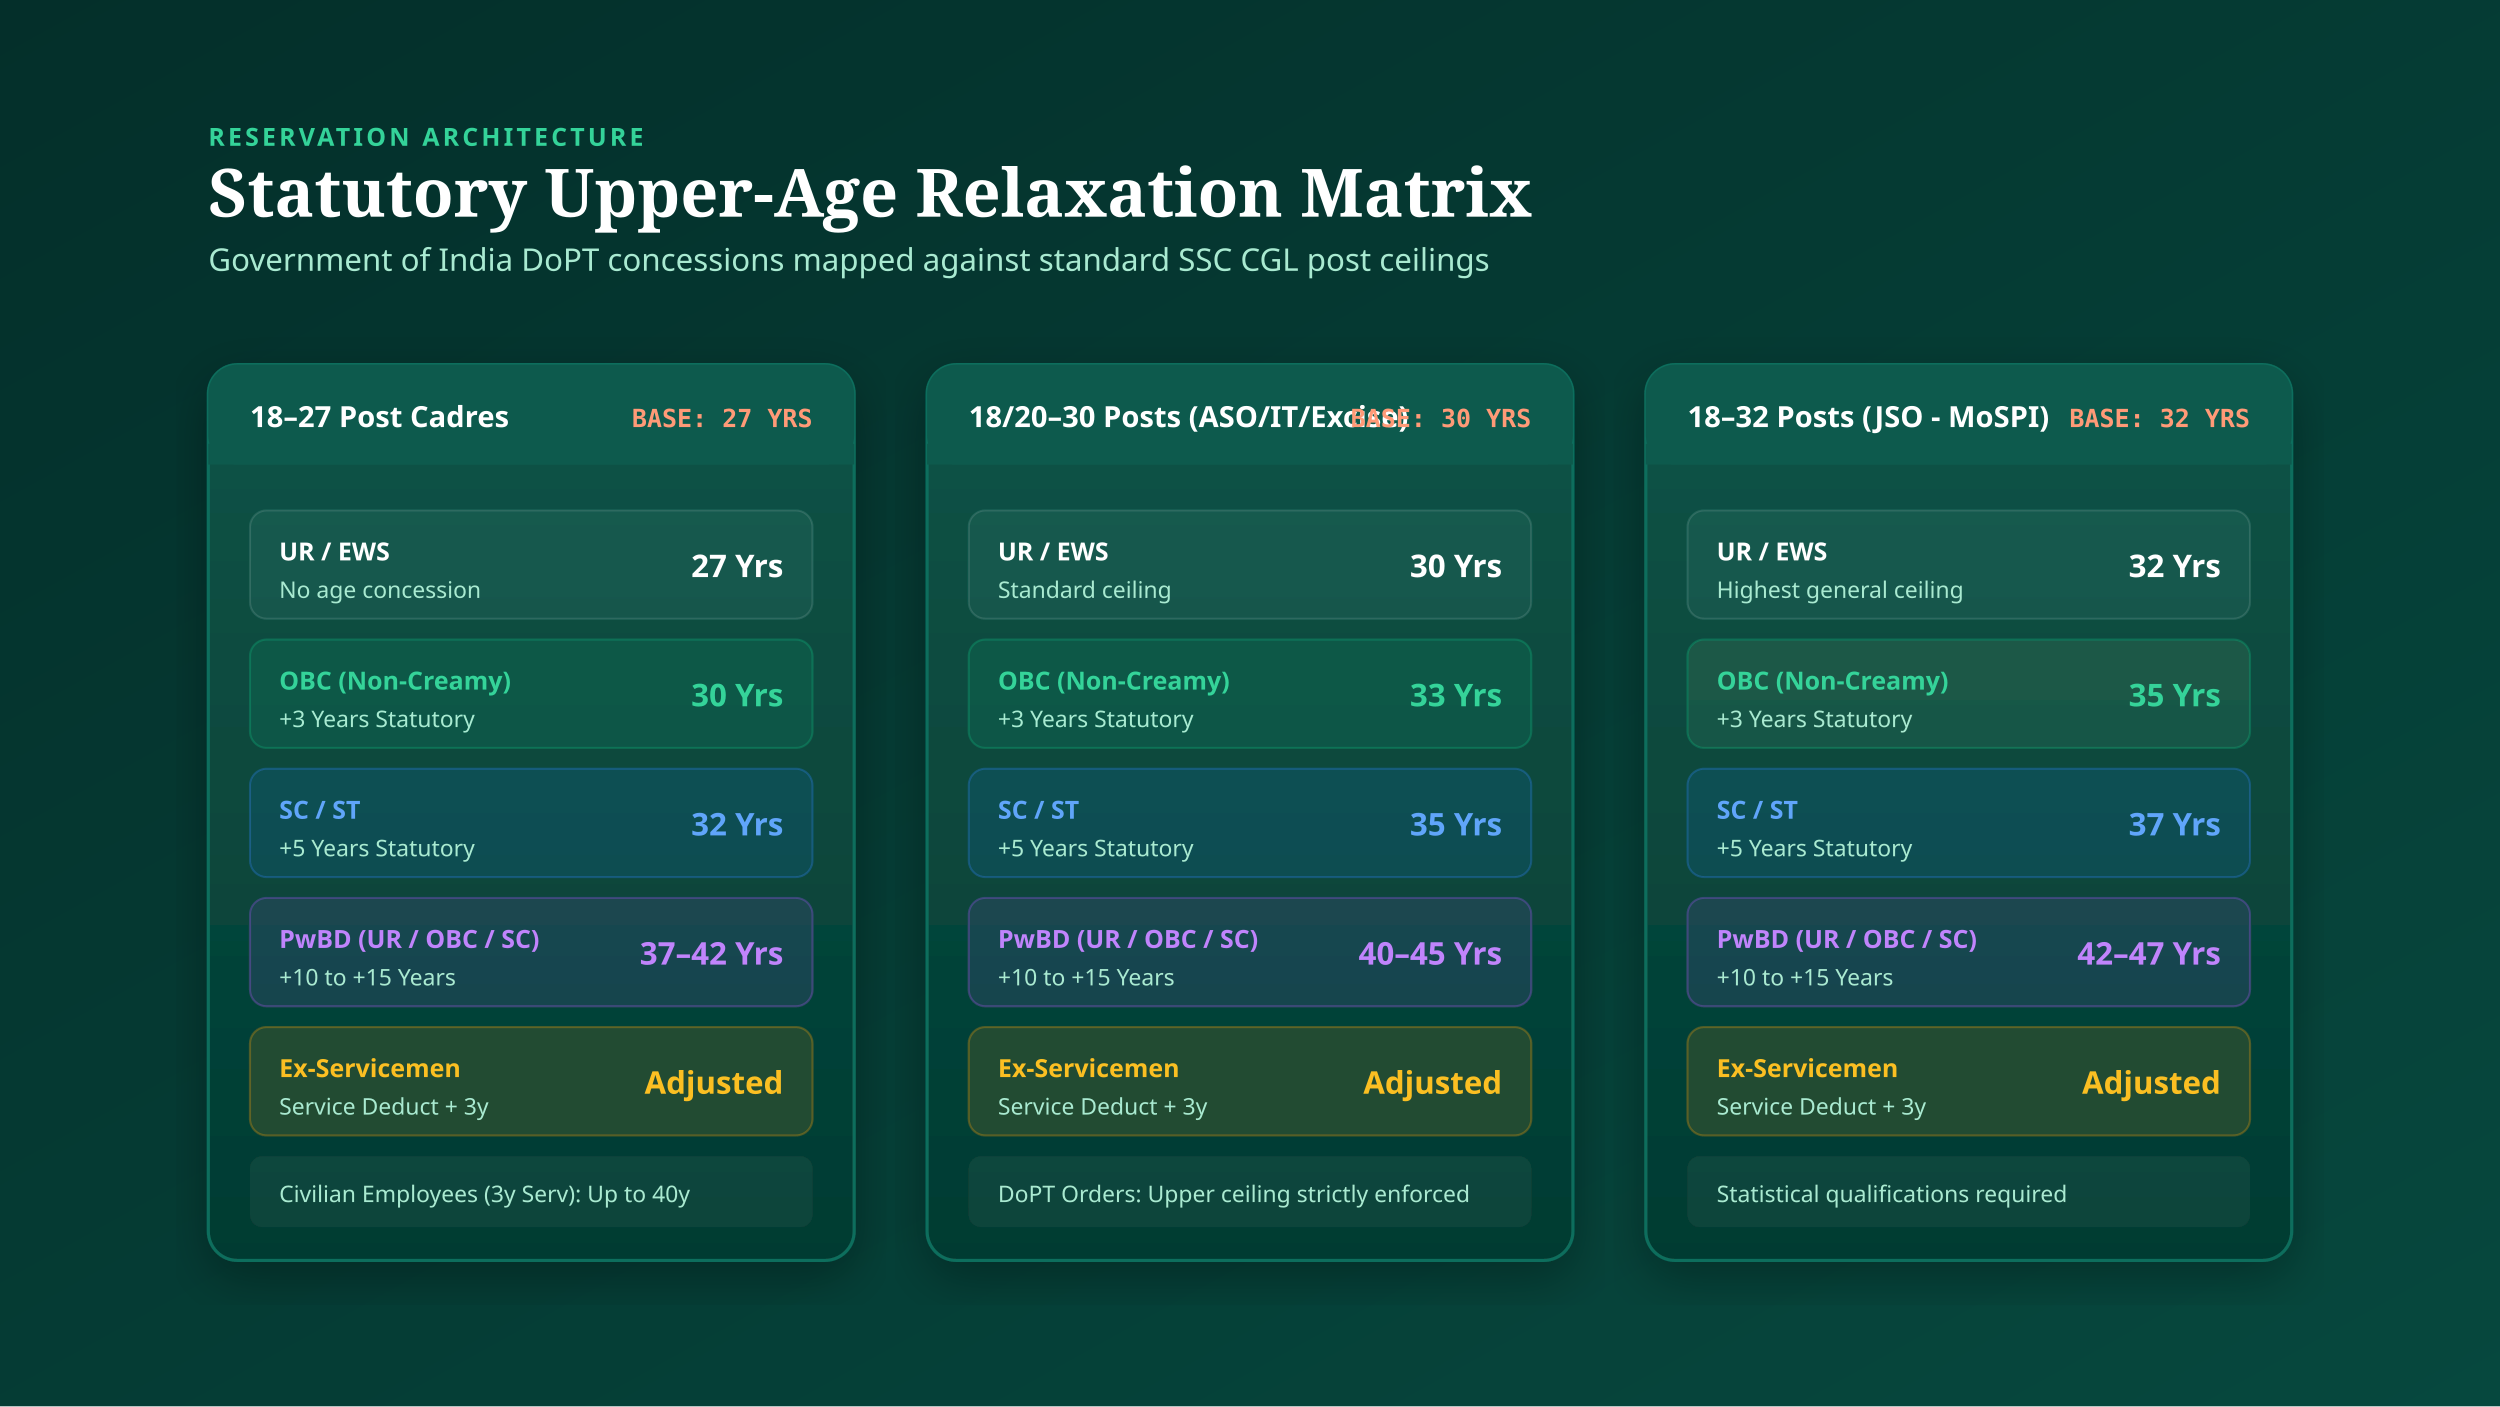
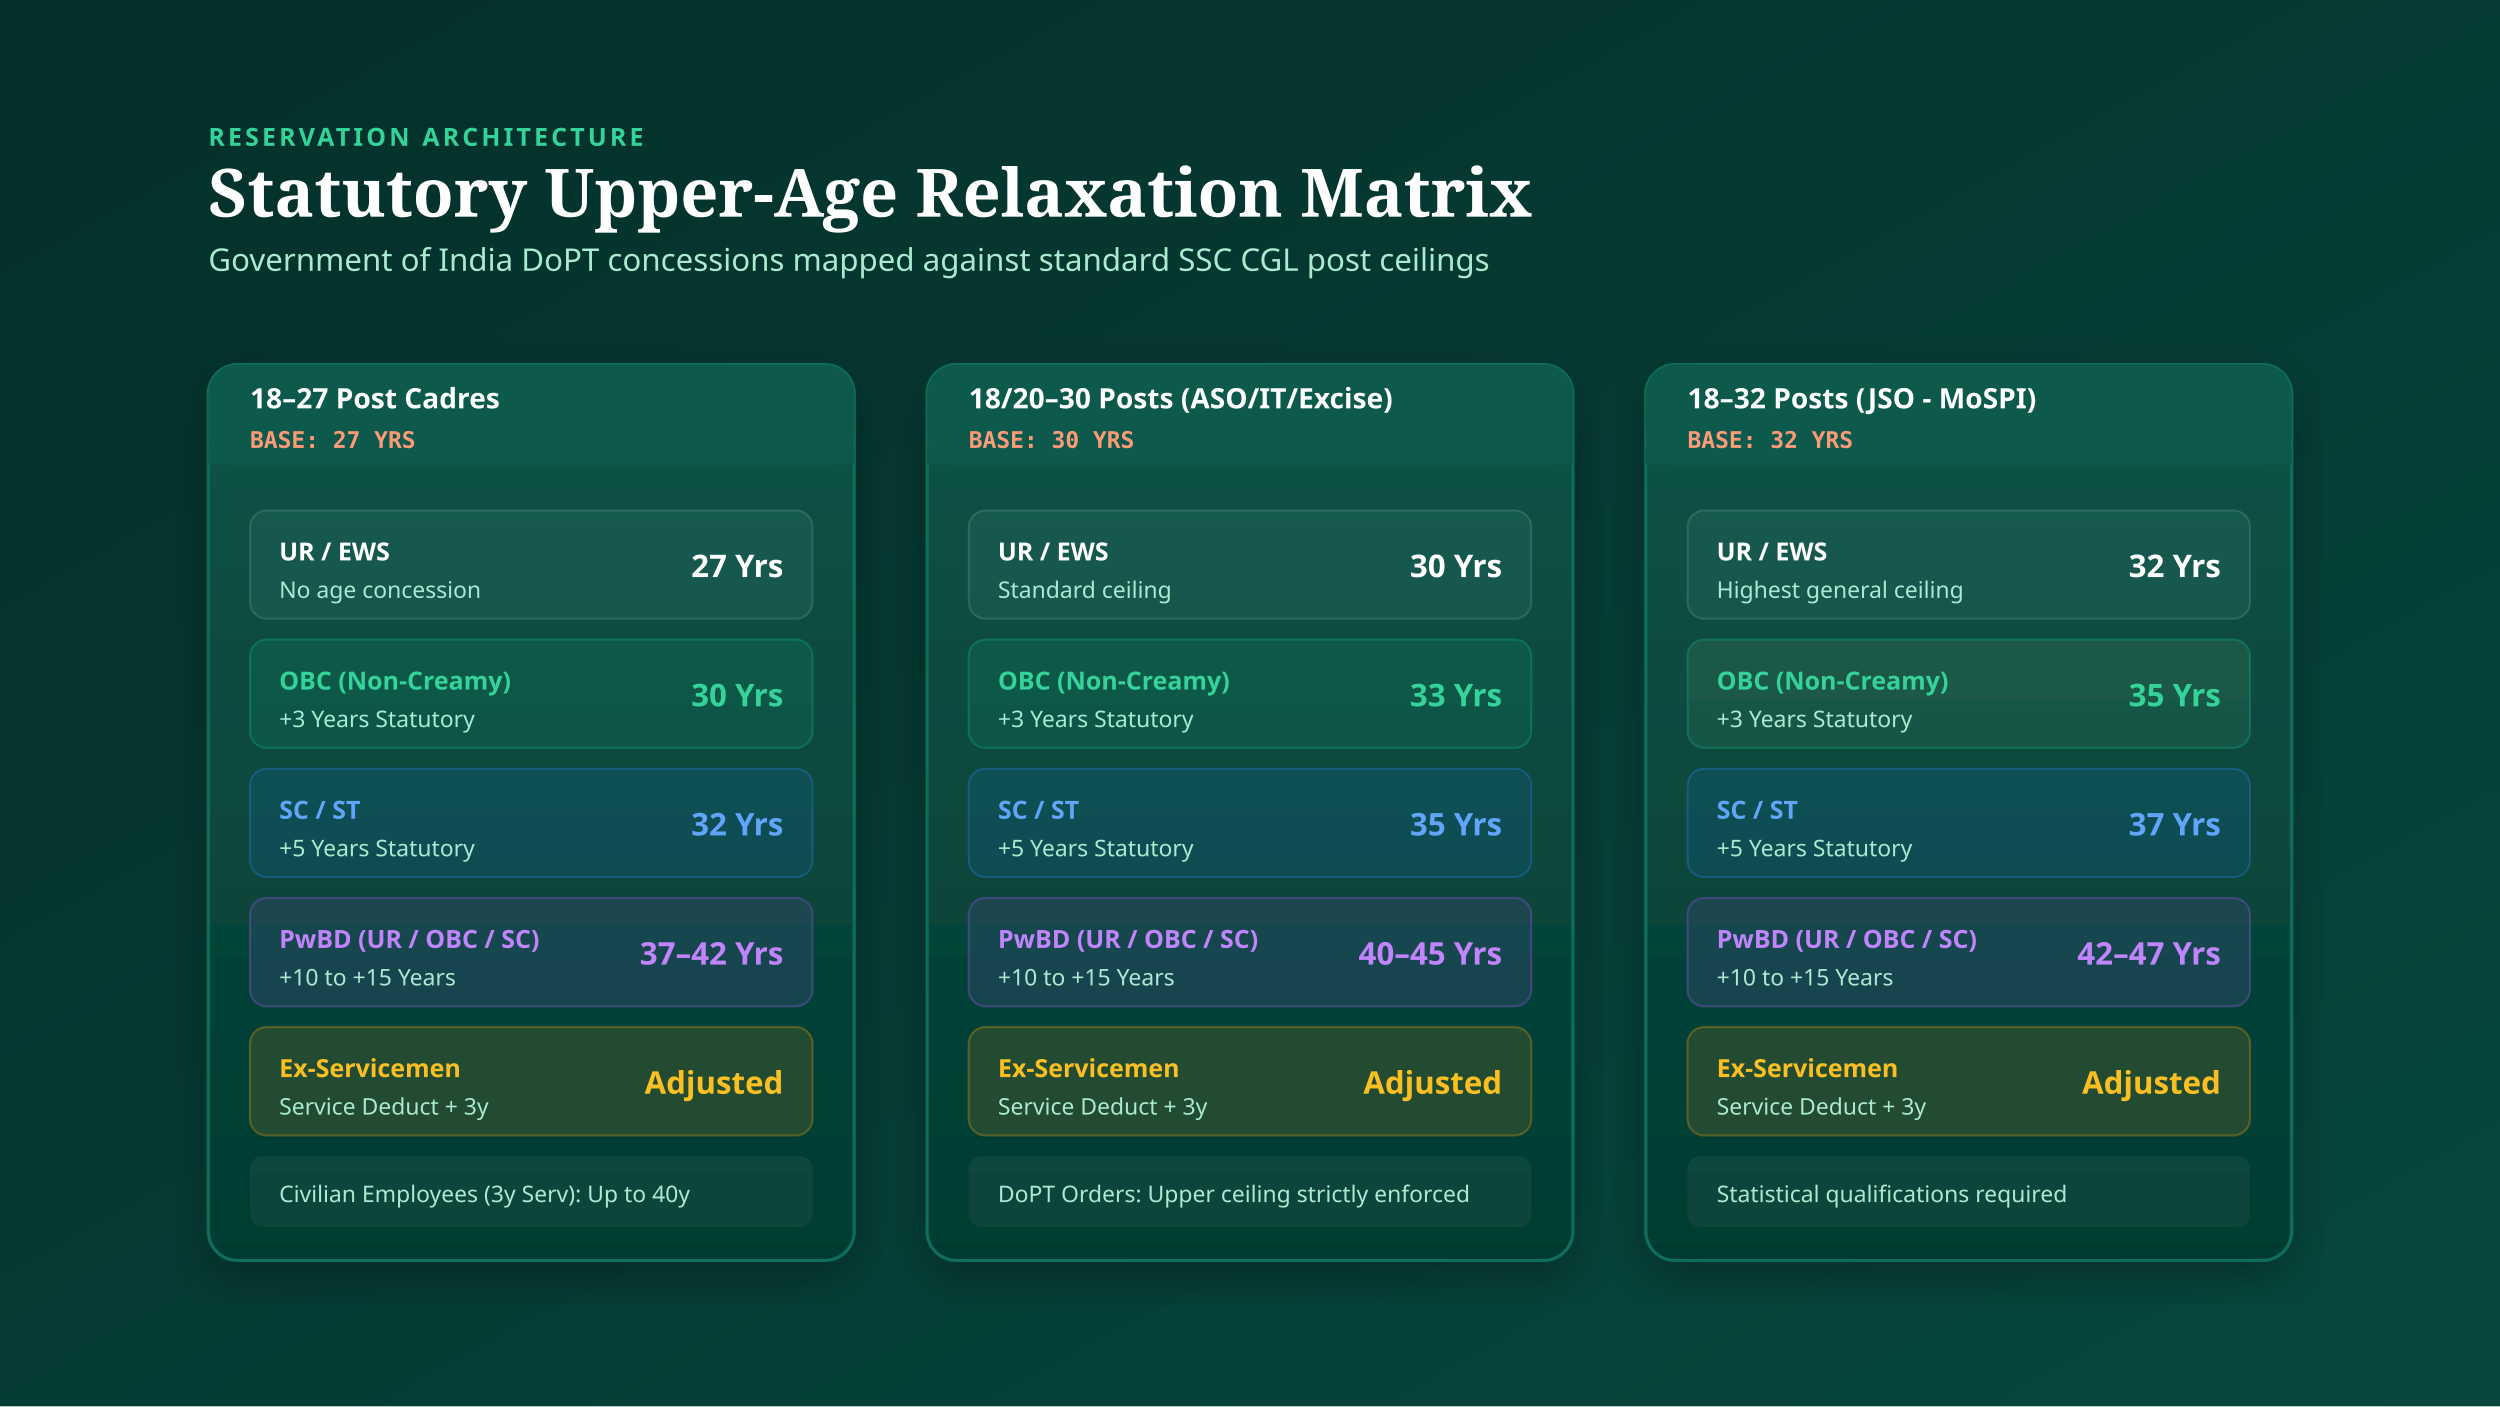
<svg xmlns="http://www.w3.org/2000/svg" viewBox="0 0 1200 675" width="1200" height="675">
  <defs>
    <linearGradient id="relBg" x1="0%" y1="0%" x2="100%" y2="100%">
      <stop offset="0%" stop-color="#042F2A" />
      <stop offset="100%" stop-color="#06483E" />
    </linearGradient>
    <linearGradient id="cardGrad" x1="0%" y1="0%" x2="0%" y2="100%">
      <stop offset="0%" stop-color="#095447" />
      <stop offset="100%" stop-color="#053B32" />
    </linearGradient>
    <filter id="shadow" x="-5%" y="-5%" width="110%" height="110%">
      <feDropShadow dx="0" dy="8" stdDeviation="12" flood-color="#000000" flood-opacity="0.3" />
    </filter>
  </defs>
  <rect width="1200" height="675" fill="url(#relBg)" />
  <g transform="translate(100, 70)">
    <text x="0" y="0" font-family="system-ui, sans-serif" font-size="12" font-weight="700" fill="#34D399" letter-spacing="1.5">RESERVATION ARCHITECTURE</text>
    <text x="0" y="34" font-family="'Fraunces', Georgia, serif" font-size="32" font-weight="700" fill="#FFFFFF">Statutory Upper-Age Relaxation Matrix</text>
    <text x="0" y="60" font-family="system-ui, sans-serif" font-size="15" fill="#A9EAD1">Government of India DoPT concessions mapped against standard SSC CGL post ceilings</text>
  </g>
  <g transform="translate(100, 175)" filter="url(#shadow)">
    <rect width="310" height="430" rx="14" fill="url(#cardGrad)" stroke="#0E6E5D" stroke-width="1.5" />
    <rect width="310" height="48" rx="14" fill="#0A5A4D" />
    <rect y="38" width="310" height="10" fill="#0A5A4D" />
-     <text x="20" y="30" font-family="system-ui, sans-serif" font-size="14" font-weight="700" fill="#FFFFFF">18–27 Post Cadres</text>
-     <text x="290" y="30" font-family="monospace" font-size="12" font-weight="700" fill="#FF9A77" text-anchor="end">BASE: 27 YRS</text>
+     <text x="20" y="21" font-family="system-ui, sans-serif" font-size="13.5" font-weight="700" fill="#FFFFFF">18–27 Post Cadres</text>
+     <text x="20" y="40" font-family="monospace" font-size="11" font-weight="700" fill="#FF9A77">BASE: 27 YRS</text>
    <g transform="translate(20, 70)" font-family="system-ui, sans-serif">
      <rect width="270" height="52" rx="8" fill="rgba(255,255,255,0.06)" stroke="rgba(255,255,255,0.12)" />
      <text x="14" y="24" font-size="12" font-weight="700" fill="#FFFFFF">UR / EWS</text>
      <text x="14" y="42" font-size="11" fill="#A9EAD1">No age concession</text>
      <text x="256" y="32" font-size="15" font-weight="700" fill="#FFFFFF" text-anchor="end">27 Yrs</text>
      <g transform="translate(0, 62)">
        <rect width="270" height="52" rx="8" fill="rgba(16,185,129,0.12)" stroke="rgba(16,185,129,0.3)" />
        <text x="14" y="24" font-size="12" font-weight="700" fill="#34D399">OBC (Non-Creamy)</text>
        <text x="14" y="42" font-size="11" fill="#A9EAD1">+3 Years Statutory</text>
        <text x="256" y="32" font-size="15" font-weight="700" fill="#34D399" text-anchor="end">30 Yrs</text>
      </g>
      <g transform="translate(0, 124)">
        <rect width="270" height="52" rx="8" fill="rgba(59,130,246,0.12)" stroke="rgba(59,130,246,0.3)" />
        <text x="14" y="24" font-size="12" font-weight="700" fill="#60A5FA">SC / ST</text>
        <text x="14" y="42" font-size="11" fill="#A9EAD1">+5 Years Statutory</text>
        <text x="256" y="32" font-size="15" font-weight="700" fill="#60A5FA" text-anchor="end">32 Yrs</text>
      </g>
      <g transform="translate(0, 186)">
        <rect width="270" height="52" rx="8" fill="rgba(168,85,247,0.12)" stroke="rgba(168,85,247,0.3)" />
        <text x="14" y="24" font-size="12" font-weight="700" fill="#C084FC">PwBD (UR / OBC / SC)</text>
        <text x="14" y="42" font-size="11" fill="#A9EAD1">+10 to +15 Years</text>
        <text x="256" y="32" font-size="15" font-weight="700" fill="#C084FC" text-anchor="end">37–42 Yrs</text>
      </g>
      <g transform="translate(0, 248)">
        <rect width="270" height="52" rx="8" fill="rgba(245,158,11,0.12)" stroke="rgba(245,158,11,0.3)" />
        <text x="14" y="24" font-size="12" font-weight="700" fill="#FBBF24">Ex-Servicemen</text>
        <text x="14" y="42" font-size="11" fill="#A9EAD1">Service Deduct + 3y</text>
        <text x="256" y="32" font-size="15" font-weight="700" fill="#FBBF24" text-anchor="end">Adjusted</text>
      </g>
      <g transform="translate(0, 310)">
        <rect width="270" height="34" rx="6" fill="rgba(255,255,255,0.04)" />
        <text x="14" y="22" font-size="11" fill="#A9EAD1">Civilian Employees (3y Serv): Up to 40y</text>
      </g>
    </g>
  </g>
  <g transform="translate(445, 175)" filter="url(#shadow)">
    <rect width="310" height="430" rx="14" fill="url(#cardGrad)" stroke="#0E6E5D" stroke-width="1.5" />
    <rect width="310" height="48" rx="14" fill="#0A5A4D" />
    <rect y="38" width="310" height="10" fill="#0A5A4D" />
-     <text x="20" y="30" font-family="system-ui, sans-serif" font-size="14" font-weight="700" fill="#FFFFFF">18/20–30 Posts (ASO/IT/Excise)</text>
-     <text x="290" y="30" font-family="monospace" font-size="12" font-weight="700" fill="#FF9A77" text-anchor="end">BASE: 30 YRS</text>
+     <text x="20" y="21" font-family="system-ui, sans-serif" font-size="13.5" font-weight="700" fill="#FFFFFF">18/20–30 Posts (ASO/IT/Excise)</text>
+     <text x="20" y="40" font-family="monospace" font-size="11" font-weight="700" fill="#FF9A77">BASE: 30 YRS</text>
    <g transform="translate(20, 70)" font-family="system-ui, sans-serif">
      <rect width="270" height="52" rx="8" fill="rgba(255,255,255,0.06)" stroke="rgba(255,255,255,0.12)" />
      <text x="14" y="24" font-size="12" font-weight="700" fill="#FFFFFF">UR / EWS</text>
      <text x="14" y="42" font-size="11" fill="#A9EAD1">Standard ceiling</text>
      <text x="256" y="32" font-size="15" font-weight="700" fill="#FFFFFF" text-anchor="end">30 Yrs</text>
      <g transform="translate(0, 62)">
        <rect width="270" height="52" rx="8" fill="rgba(16,185,129,0.12)" stroke="rgba(16,185,129,0.3)" />
        <text x="14" y="24" font-size="12" font-weight="700" fill="#34D399">OBC (Non-Creamy)</text>
        <text x="14" y="42" font-size="11" fill="#A9EAD1">+3 Years Statutory</text>
        <text x="256" y="32" font-size="15" font-weight="700" fill="#34D399" text-anchor="end">33 Yrs</text>
      </g>
      <g transform="translate(0, 124)">
        <rect width="270" height="52" rx="8" fill="rgba(59,130,246,0.12)" stroke="rgba(59,130,246,0.3)" />
        <text x="14" y="24" font-size="12" font-weight="700" fill="#60A5FA">SC / ST</text>
        <text x="14" y="42" font-size="11" fill="#A9EAD1">+5 Years Statutory</text>
        <text x="256" y="32" font-size="15" font-weight="700" fill="#60A5FA" text-anchor="end">35 Yrs</text>
      </g>
      <g transform="translate(0, 186)">
        <rect width="270" height="52" rx="8" fill="rgba(168,85,247,0.12)" stroke="rgba(168,85,247,0.3)" />
        <text x="14" y="24" font-size="12" font-weight="700" fill="#C084FC">PwBD (UR / OBC / SC)</text>
        <text x="14" y="42" font-size="11" fill="#A9EAD1">+10 to +15 Years</text>
        <text x="256" y="32" font-size="15" font-weight="700" fill="#C084FC" text-anchor="end">40–45 Yrs</text>
      </g>
      <g transform="translate(0, 248)">
        <rect width="270" height="52" rx="8" fill="rgba(245,158,11,0.12)" stroke="rgba(245,158,11,0.3)" />
        <text x="14" y="24" font-size="12" font-weight="700" fill="#FBBF24">Ex-Servicemen</text>
        <text x="14" y="42" font-size="11" fill="#A9EAD1">Service Deduct + 3y</text>
        <text x="256" y="32" font-size="15" font-weight="700" fill="#FBBF24" text-anchor="end">Adjusted</text>
      </g>
      <g transform="translate(0, 310)">
        <rect width="270" height="34" rx="6" fill="rgba(255,255,255,0.04)" />
        <text x="14" y="22" font-size="11" fill="#A9EAD1">DoPT Orders: Upper ceiling strictly enforced</text>
      </g>
    </g>
  </g>
  <g transform="translate(790, 175)" filter="url(#shadow)">
    <rect width="310" height="430" rx="14" fill="url(#cardGrad)" stroke="#0E6E5D" stroke-width="1.5" />
    <rect width="310" height="48" rx="14" fill="#0A5A4D" />
    <rect y="38" width="310" height="10" fill="#0A5A4D" />
-     <text x="20" y="30" font-family="system-ui, sans-serif" font-size="14" font-weight="700" fill="#FFFFFF">18–32 Posts (JSO - MoSPI)</text>
-     <text x="290" y="30" font-family="monospace" font-size="12" font-weight="700" fill="#FF9A77" text-anchor="end">BASE: 32 YRS</text>
+     <text x="20" y="21" font-family="system-ui, sans-serif" font-size="13.5" font-weight="700" fill="#FFFFFF">18–32 Posts (JSO - MoSPI)</text>
+     <text x="20" y="40" font-family="monospace" font-size="11" font-weight="700" fill="#FF9A77">BASE: 32 YRS</text>
    <g transform="translate(20, 70)" font-family="system-ui, sans-serif">
      <rect width="270" height="52" rx="8" fill="rgba(255,255,255,0.06)" stroke="rgba(255,255,255,0.12)" />
      <text x="14" y="24" font-size="12" font-weight="700" fill="#FFFFFF">UR / EWS</text>
      <text x="14" y="42" font-size="11" fill="#A9EAD1">Highest general ceiling</text>
      <text x="256" y="32" font-size="15" font-weight="700" fill="#FFFFFF" text-anchor="end">32 Yrs</text>
      <g transform="translate(0, 62)">
        <rect width="270" height="52" rx="8" fill="rgba(160,185,129,0.12)" stroke="rgba(16,185,129,0.3)" />
        <text x="14" y="24" font-size="12" font-weight="700" fill="#34D399">OBC (Non-Creamy)</text>
        <text x="14" y="42" font-size="11" fill="#A9EAD1">+3 Years Statutory</text>
        <text x="256" y="32" font-size="15" font-weight="700" fill="#34D399" text-anchor="end">35 Yrs</text>
      </g>
      <g transform="translate(0, 124)">
        <rect width="270" height="52" rx="8" fill="rgba(59,130,246,0.12)" stroke="rgba(59,130,246,0.3)" />
        <text x="14" y="24" font-size="12" font-weight="700" fill="#60A5FA">SC / ST</text>
        <text x="14" y="42" font-size="11" fill="#A9EAD1">+5 Years Statutory</text>
        <text x="256" y="32" font-size="15" font-weight="700" fill="#60A5FA" text-anchor="end">37 Yrs</text>
      </g>
      <g transform="translate(0, 186)">
        <rect width="270" height="52" rx="8" fill="rgba(168,85,247,0.12)" stroke="rgba(168,85,247,0.3)" />
        <text x="14" y="24" font-size="12" font-weight="700" fill="#C084FC">PwBD (UR / OBC / SC)</text>
        <text x="14" y="42" font-size="11" fill="#A9EAD1">+10 to +15 Years</text>
        <text x="256" y="32" font-size="15" font-weight="700" fill="#C084FC" text-anchor="end">42–47 Yrs</text>
      </g>
      <g transform="translate(0, 248)">
        <rect width="270" height="52" rx="8" fill="rgba(245,158,11,0.12)" stroke="rgba(245,158,11,0.3)" />
        <text x="14" y="24" font-size="12" font-weight="700" fill="#FBBF24">Ex-Servicemen</text>
        <text x="14" y="42" font-size="11" fill="#A9EAD1">Service Deduct + 3y</text>
        <text x="256" y="32" font-size="15" font-weight="700" fill="#FBBF24" text-anchor="end">Adjusted</text>
      </g>
      <g transform="translate(0, 310)">
        <rect width="270" height="34" rx="6" fill="rgba(255,255,255,0.04)" />
        <text x="14" y="22" font-size="11" fill="#A9EAD1">Statistical qualifications required</text>
      </g>
    </g>
  </g>
</svg>
